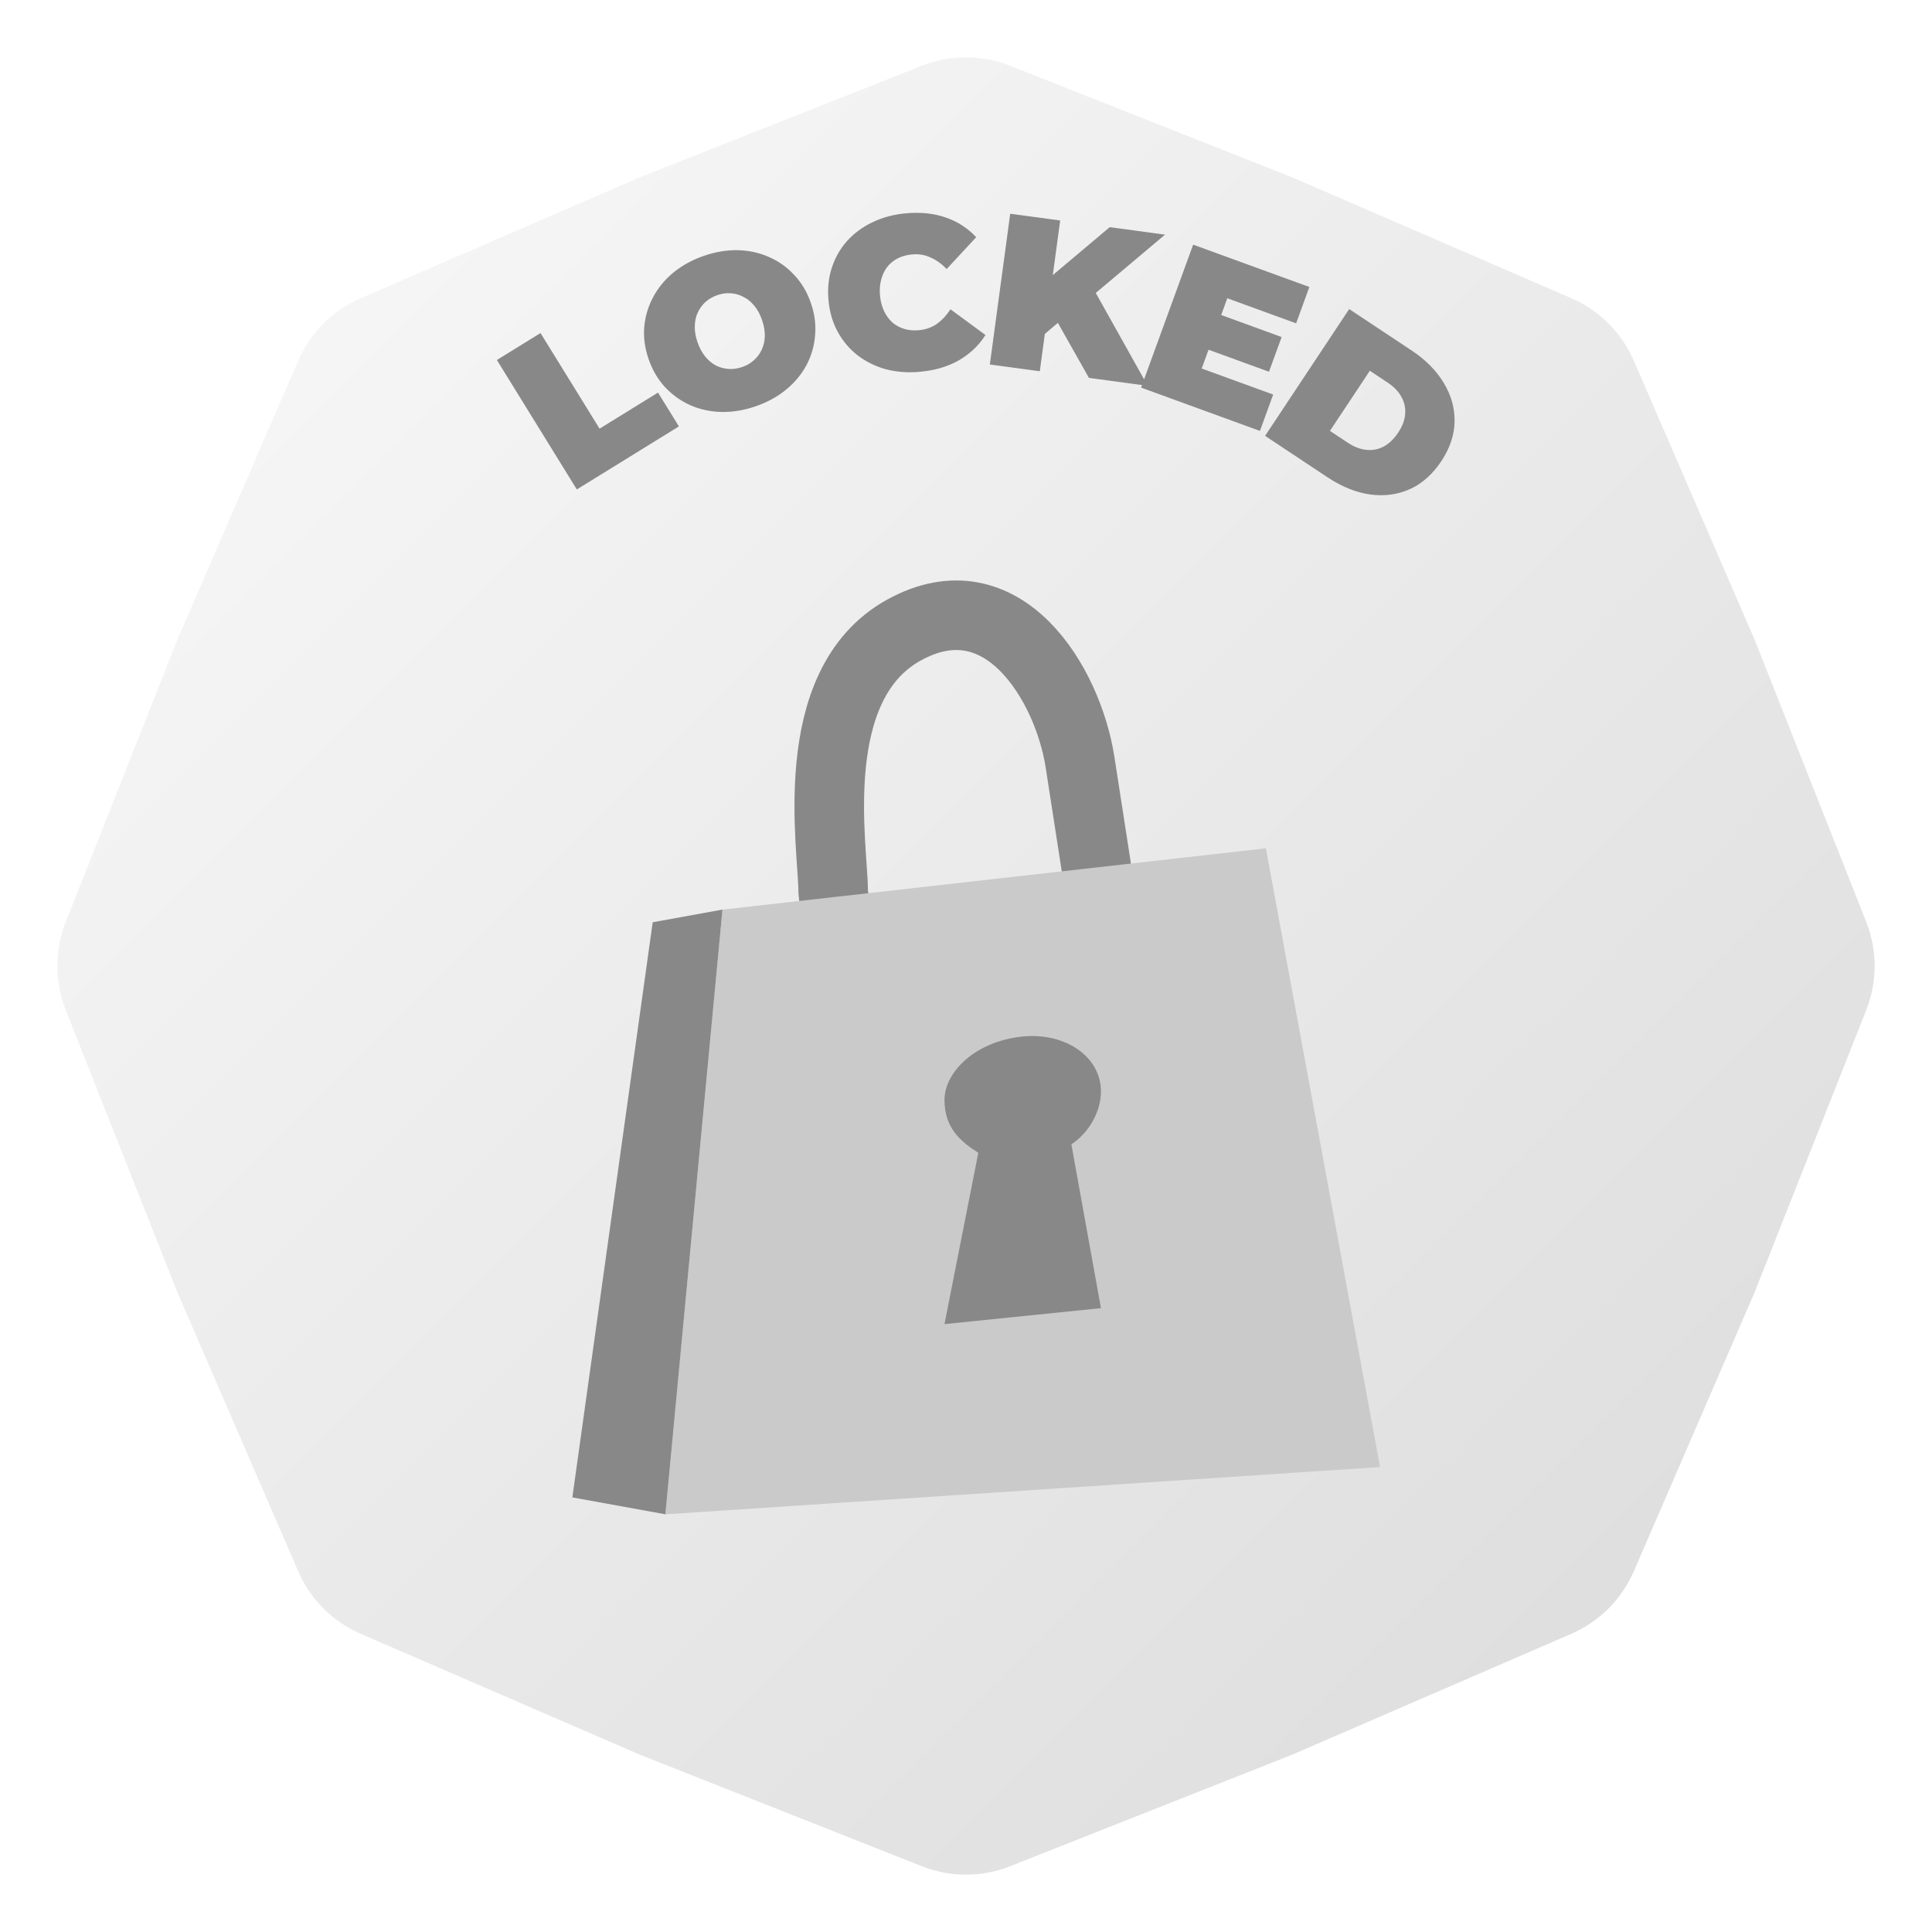
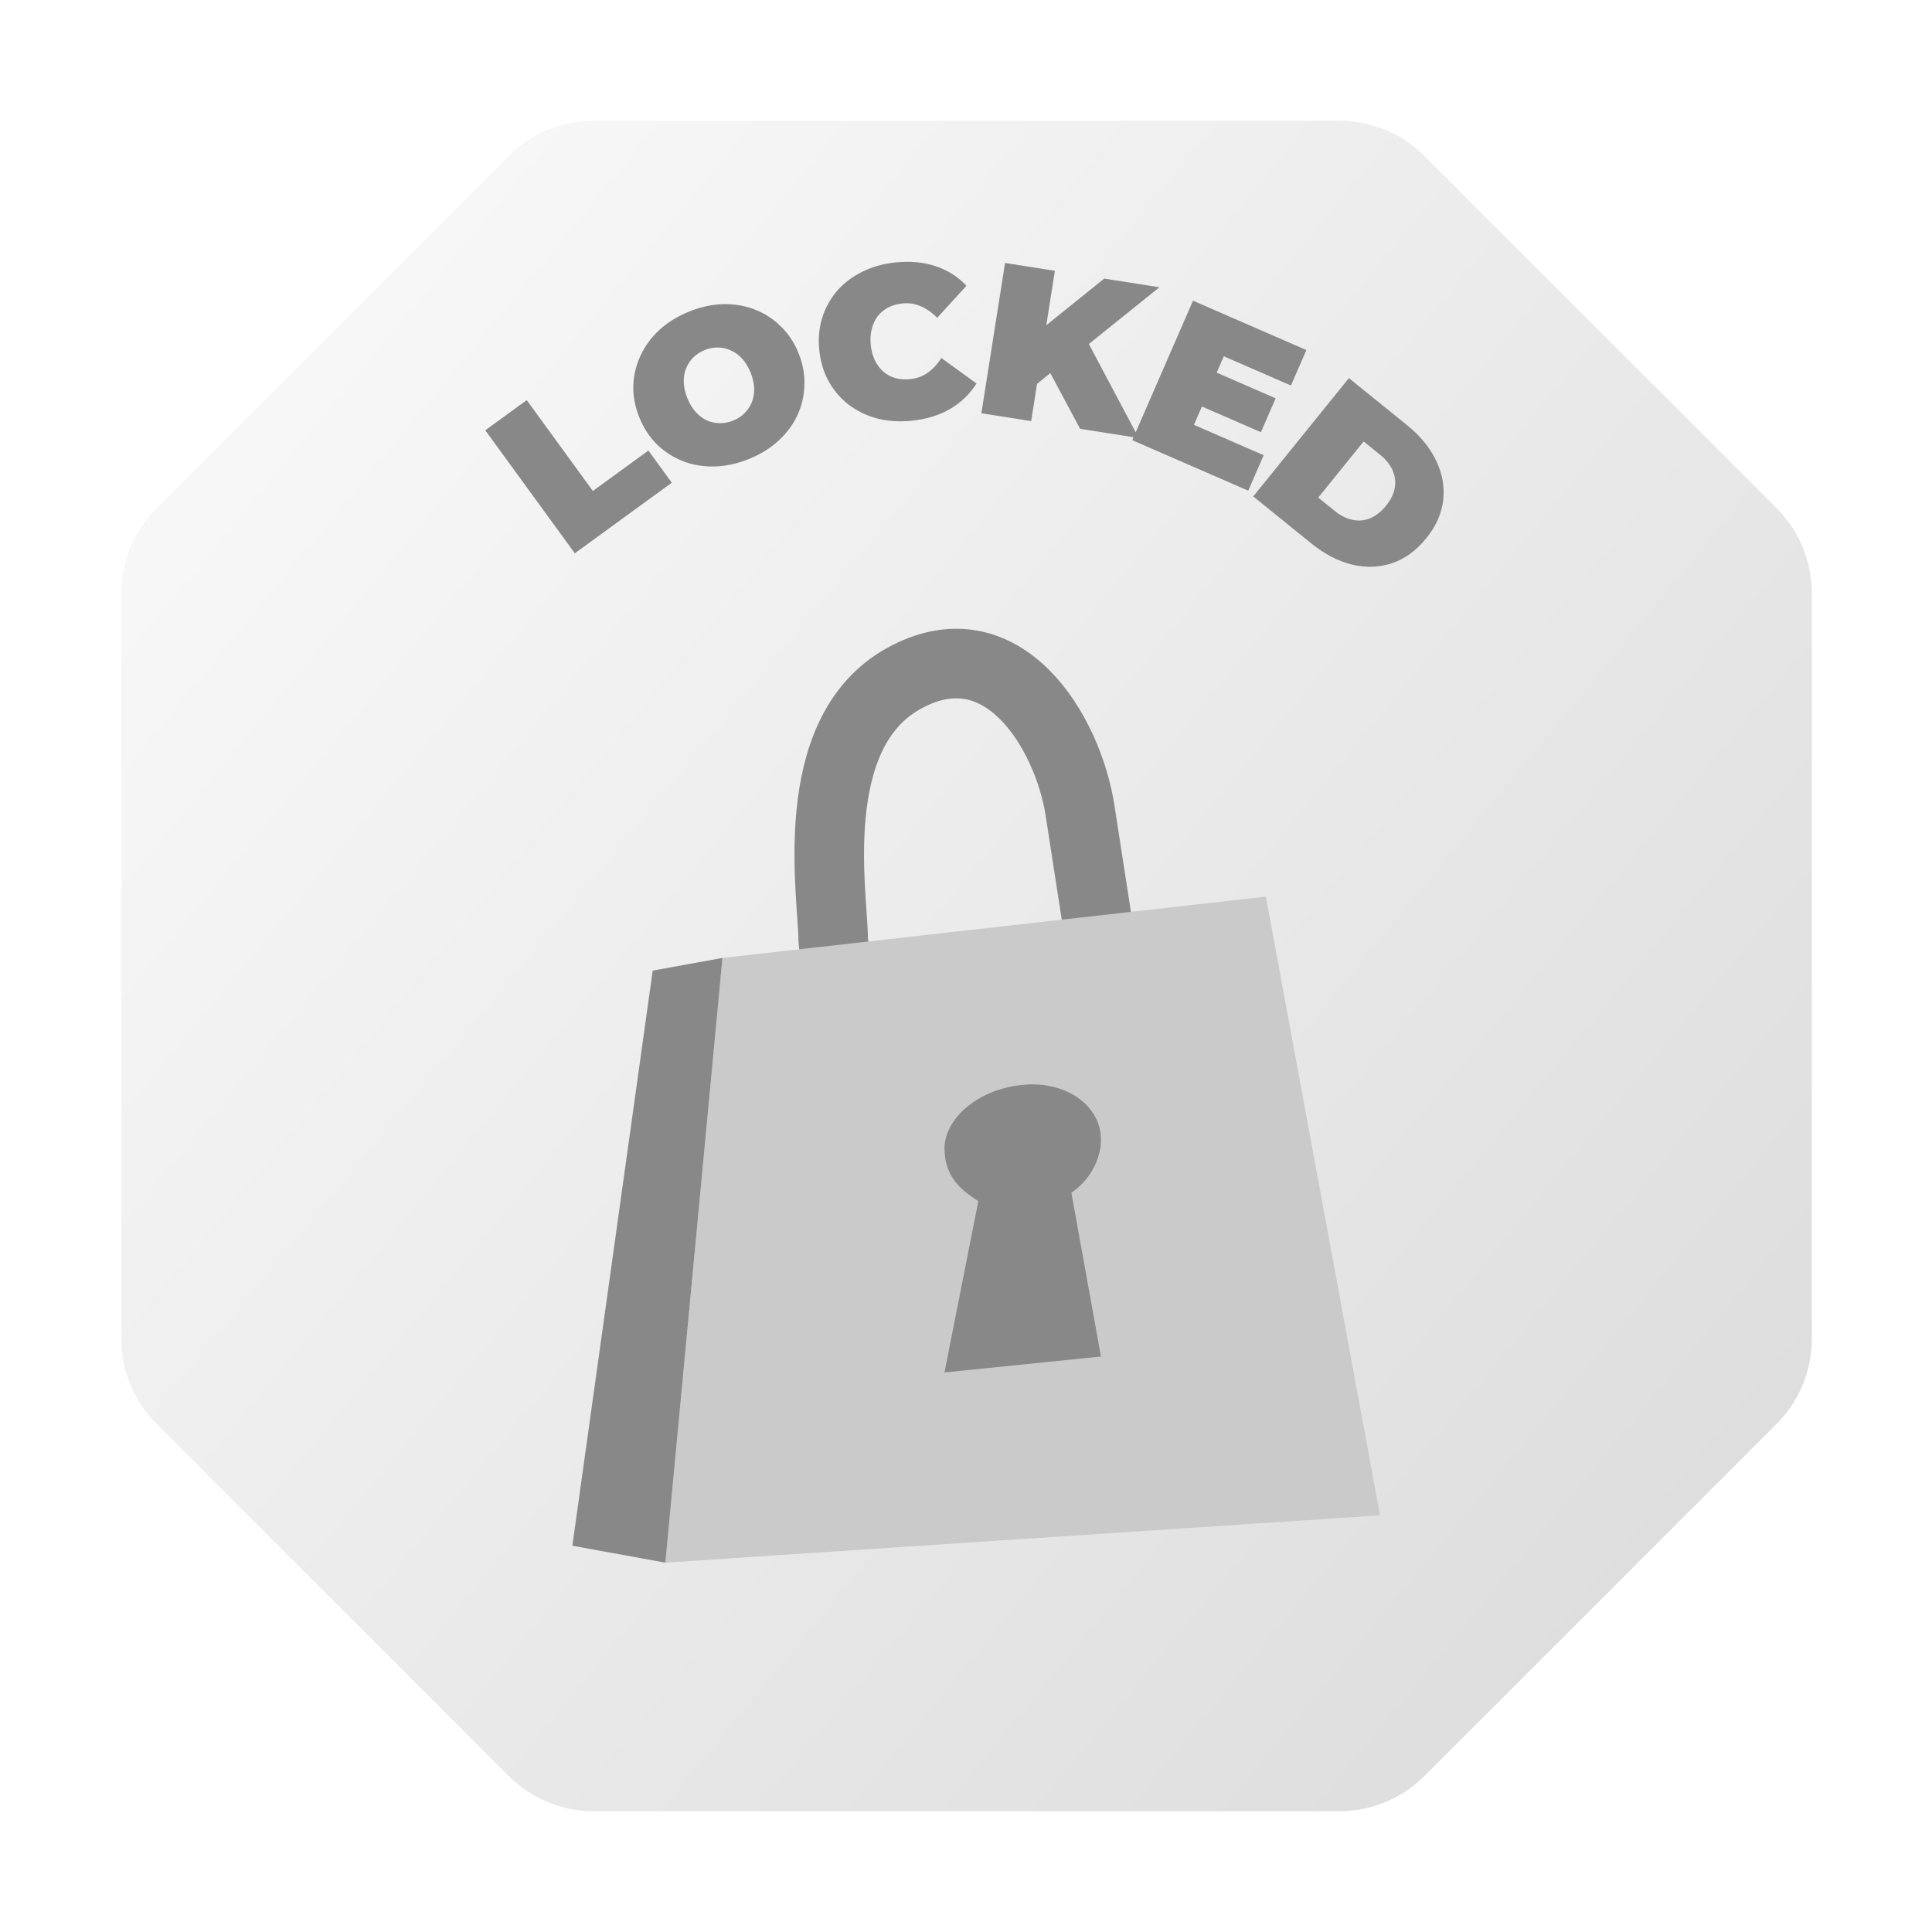
<svg xmlns="http://www.w3.org/2000/svg" width="80" height="80" viewBox="0 0 80 80" fill="none">
-   <path d="M38.169 2.725C39.345 2.259 40.655 2.259 41.831 2.725L53.524 7.35L65.063 12.347C66.224 12.85 67.15 13.776 67.653 14.937L72.65 26.476L77.275 38.169C77.741 39.345 77.741 40.655 77.275 41.831L72.65 53.524L67.653 65.063C67.15 66.224 66.224 67.15 65.063 67.653L53.524 72.65L41.831 77.275C40.655 77.741 39.345 77.741 38.169 77.275L26.476 72.65L14.937 67.653C13.776 67.15 12.85 66.224 12.347 65.063L7.35 53.524L2.725 41.831C2.259 40.655 2.259 39.345 2.725 38.169L7.35 26.476L12.347 14.937C12.85 13.776 13.776 12.85 14.937 12.347L26.476 7.35L38.169 2.725Z" fill="url(#paint0_linear_117_80)" />
-   <path d="M23.885 20.267L20.575 14.907L22.382 13.791L24.827 17.75L27.247 16.256L28.112 17.657L23.885 20.267ZM31.303 16.819C30.822 16.987 30.347 17.067 29.88 17.058C29.419 17.048 28.99 16.956 28.593 16.783C28.194 16.605 27.843 16.355 27.541 16.035C27.244 15.713 27.017 15.328 26.861 14.881C26.703 14.427 26.641 13.985 26.675 13.554C26.712 13.115 26.833 12.704 27.036 12.322C27.238 11.934 27.515 11.592 27.87 11.297C28.23 11 28.651 10.767 29.133 10.599C29.62 10.429 30.094 10.35 30.555 10.36C31.016 10.371 31.447 10.465 31.846 10.644C32.243 10.817 32.59 11.064 32.886 11.386C33.187 11.701 33.416 12.085 33.574 12.538C33.73 12.986 33.79 13.429 33.752 13.868C33.721 14.305 33.604 14.717 33.402 15.105C33.199 15.487 32.92 15.826 32.566 16.121C32.211 16.417 31.79 16.649 31.303 16.819ZM30.737 15.196C30.924 15.131 31.085 15.037 31.22 14.914C31.36 14.788 31.468 14.643 31.544 14.476C31.623 14.303 31.665 14.113 31.669 13.908C31.672 13.697 31.633 13.476 31.552 13.244C31.471 13.011 31.365 12.817 31.233 12.659C31.1 12.496 30.95 12.374 30.781 12.293C30.617 12.204 30.441 12.154 30.253 12.143C30.07 12.131 29.886 12.157 29.699 12.222C29.512 12.287 29.348 12.383 29.208 12.508C29.073 12.631 28.966 12.78 28.887 12.954C28.811 13.12 28.772 13.308 28.769 13.519C28.765 13.724 28.803 13.943 28.884 14.175C28.965 14.407 29.072 14.605 29.205 14.768C29.336 14.926 29.484 15.049 29.649 15.138C29.817 15.219 29.992 15.266 30.174 15.278C30.362 15.289 30.55 15.262 30.737 15.196ZM38.112 15.393C37.61 15.441 37.137 15.407 36.692 15.293C36.253 15.172 35.861 14.98 35.516 14.717C35.178 14.454 34.903 14.13 34.692 13.746C34.481 13.363 34.352 12.929 34.307 12.445C34.261 11.961 34.306 11.511 34.441 11.094C34.576 10.678 34.785 10.308 35.068 9.986C35.357 9.664 35.706 9.405 36.115 9.209C36.53 9.007 36.988 8.882 37.49 8.835C38.105 8.776 38.659 8.832 39.151 9.003C39.65 9.172 40.073 9.446 40.422 9.822L39.2 11.14C38.993 10.925 38.77 10.765 38.531 10.662C38.298 10.551 38.041 10.509 37.76 10.536C37.539 10.557 37.342 10.611 37.17 10.7C36.997 10.789 36.852 10.908 36.734 11.058C36.621 11.207 36.538 11.384 36.486 11.588C36.432 11.786 36.416 12.004 36.439 12.243C36.462 12.482 36.518 12.697 36.609 12.887C36.698 13.071 36.812 13.226 36.951 13.352C37.095 13.477 37.261 13.566 37.447 13.621C37.633 13.676 37.836 13.693 38.057 13.672C38.338 13.645 38.583 13.559 38.792 13.412C39.006 13.259 39.195 13.057 39.358 12.807L40.806 13.872C40.534 14.302 40.169 14.65 39.712 14.916C39.26 15.176 38.727 15.335 38.112 15.393ZM43.05 14.009L43.246 11.684L45.951 9.406L48.243 9.716L45.211 12.267L43.881 13.304L43.05 14.009ZM40.987 15.093L41.831 8.85L43.9 9.129L43.056 15.372L40.987 15.093ZM45.09 15.647L43.581 12.973L45.14 11.713L47.525 15.976L45.09 15.647ZM50.432 12.994L53.07 13.956L52.546 15.393L49.908 14.432L50.432 12.994ZM49.76 15.259L52.72 16.337L52.171 17.843L47.25 16.049L49.406 10.13L54.218 11.883L53.67 13.388L50.82 12.35L49.76 15.259ZM52.385 18.048L55.867 12.798L58.455 14.514C59.039 14.902 59.483 15.352 59.786 15.862C60.091 16.367 60.24 16.897 60.231 17.453C60.222 18.009 60.039 18.557 59.681 19.097C59.319 19.642 58.883 20.029 58.371 20.258C57.862 20.483 57.314 20.555 56.726 20.474C56.142 20.389 55.557 20.152 54.972 19.765L52.385 18.048ZM55.07 17.842L55.813 18.335C56.063 18.501 56.312 18.597 56.56 18.625C56.813 18.656 57.053 18.614 57.281 18.498C57.512 18.378 57.717 18.183 57.896 17.913C58.072 17.648 58.168 17.388 58.186 17.134C58.204 16.879 58.149 16.641 58.022 16.42C57.9 16.202 57.714 16.011 57.464 15.845L56.722 15.352L55.07 17.842Z" fill="#888888" />
-   <path d="M34.5 36.906C34.5 37.34 35.871 43.907 36.124 46.613L45.884 39.062L44.721 31.554C44.223 28.337 41.536 23.812 37.419 26.096C33.301 28.381 34.5 35.107 34.5 36.906Z" stroke="#888888" stroke-width="2.88" />
-   <path d="M29.916 37.666L52.417 35.127L57.145 60.746L27.552 62.706L29.916 37.666Z" fill="#CACACA" />
-   <path d="M29.916 37.664L27.027 38.189L23.7 62.004L27.552 62.704L29.916 37.664Z" fill="#888888" />
-   <path d="M42.349 42.92C44.1 42.745 45.588 43.745 45.588 45.196C45.588 46.02 45.096 46.903 44.363 47.384L45.588 54.168L39.109 54.828L40.51 47.735C39.749 47.254 39.109 46.684 39.109 45.547C39.109 44.41 40.36 43.119 42.349 42.92Z" fill="#888888" />
+   <path d="M55.462 5C56.782 5 58.049 5.525 58.982 6.458L73.566 21.042C74.5 21.976 75.024 23.242 75.024 24.562V55.438C75.024 56.758 74.5 58.025 73.566 58.958L58.982 73.542C58.049 74.475 56.782 75 55.462 75H24.586C23.266 75 22 74.475 21.066 73.542L6.482 58.958C5.549 58.025 5.024 56.758 5.024 55.438V24.562C5.024 23.242 5.549 21.976 6.482 21.042L21.066 6.458C22 5.525 23.266 5 24.586 5H55.462Z" fill="url(#paint0_linear_118_104)" />
+   <path d="M23.802 22.911L20.094 17.818L21.811 16.568L24.549 20.33L26.849 18.656L27.818 19.988L23.802 22.911ZM30.992 19.014C30.518 19.203 30.048 19.304 29.581 19.316C29.12 19.326 28.687 19.253 28.283 19.098C27.876 18.937 27.515 18.704 27.198 18.397C26.888 18.088 26.644 17.714 26.469 17.274C26.291 16.828 26.209 16.389 26.224 15.957C26.242 15.517 26.344 15.101 26.53 14.71C26.714 14.314 26.977 13.96 27.318 13.649C27.664 13.336 28.074 13.085 28.548 12.896C29.027 12.705 29.497 12.604 29.959 12.594C30.42 12.585 30.854 12.66 31.261 12.82C31.665 12.976 32.023 13.207 32.333 13.516C32.647 13.817 32.893 14.191 33.071 14.636C33.247 15.077 33.326 15.517 33.308 15.957C33.296 16.395 33.197 16.812 33.013 17.208C32.827 17.599 32.563 17.95 32.222 18.261C31.881 18.572 31.471 18.823 30.992 19.014ZM30.354 17.418C30.538 17.344 30.695 17.243 30.824 17.114C30.959 16.982 31.06 16.832 31.128 16.663C31.2 16.486 31.233 16.294 31.229 16.09C31.222 15.879 31.173 15.659 31.082 15.431C30.991 15.203 30.876 15.012 30.738 14.861C30.598 14.704 30.442 14.588 30.27 14.515C30.102 14.433 29.924 14.391 29.736 14.389C29.553 14.385 29.37 14.419 29.186 14.492C29.002 14.566 28.843 14.668 28.708 14.8C28.578 14.929 28.478 15.082 28.407 15.259C28.338 15.428 28.308 15.618 28.314 15.829C28.319 16.034 28.366 16.251 28.458 16.479C28.549 16.708 28.665 16.901 28.805 17.058C28.943 17.209 29.096 17.326 29.265 17.407C29.436 17.481 29.613 17.52 29.796 17.524C29.984 17.527 30.17 17.491 30.354 17.418ZM37.753 17.421C37.251 17.472 36.778 17.442 36.332 17.331C35.892 17.214 35.498 17.025 35.152 16.765C34.812 16.504 34.534 16.183 34.32 15.801C34.106 15.419 33.974 14.986 33.924 14.503C33.875 14.019 33.916 13.569 34.048 13.151C34.18 12.733 34.386 12.362 34.666 12.038C34.953 11.713 35.3 11.451 35.708 11.252C36.121 11.047 36.578 10.919 37.08 10.867C37.694 10.804 38.248 10.856 38.742 11.022C39.242 11.188 39.667 11.458 40.019 11.832L38.808 13.16C38.599 12.946 38.374 12.788 38.135 12.686C37.901 12.577 37.643 12.537 37.362 12.566C37.142 12.589 36.945 12.645 36.774 12.735C36.602 12.825 36.458 12.946 36.34 13.096C36.229 13.247 36.148 13.424 36.096 13.628C36.044 13.826 36.031 14.045 36.055 14.284C36.08 14.523 36.138 14.737 36.23 14.926C36.321 15.11 36.436 15.264 36.576 15.388C36.721 15.512 36.887 15.601 37.074 15.654C37.26 15.707 37.464 15.722 37.684 15.7C37.965 15.671 38.209 15.582 38.417 15.434C38.63 15.28 38.818 15.077 38.979 14.825L40.435 15.879C40.166 16.31 39.804 16.661 39.349 16.931C38.899 17.194 38.367 17.358 37.753 17.421ZM42.723 16.074L42.97 13.753L45.724 11.535L48.009 11.895L44.921 14.379L43.569 15.387L42.723 16.074ZM40.637 17.112L41.617 10.888L43.68 11.213L42.699 17.437L40.637 17.112ZM44.726 17.756L43.276 15.049L44.863 13.823L47.153 18.138L44.726 17.756ZM50.248 15.372L52.822 16.493L52.212 17.896L49.637 16.775L50.248 15.372ZM49.439 17.591L52.327 18.849L51.687 20.318L46.885 18.227L49.4 12.45L54.095 14.495L53.455 15.963L50.675 14.753L49.439 17.591ZM51.894 20.556L55.855 15.657L58.269 17.61C58.815 18.051 59.214 18.54 59.468 19.076C59.724 19.608 59.822 20.15 59.761 20.702C59.7 21.255 59.466 21.783 59.059 22.287C58.648 22.796 58.176 23.14 57.645 23.32C57.117 23.495 56.565 23.515 55.987 23.38C55.414 23.24 54.854 22.95 54.308 22.509L51.894 20.556ZM54.586 20.604L55.279 21.164C55.513 21.353 55.751 21.473 55.996 21.523C56.245 21.578 56.488 21.559 56.725 21.465C56.967 21.367 57.189 21.192 57.393 20.94C57.593 20.693 57.714 20.444 57.755 20.192C57.797 19.94 57.765 19.698 57.659 19.466C57.558 19.238 57.391 19.029 57.158 18.841L56.465 18.28L54.586 20.604Z" fill="#888888" />
+   <path d="M34.5 38.906C34.5 39.34 35.871 45.907 36.124 48.613L45.884 41.062L44.721 33.554C44.223 30.337 41.536 25.812 37.419 28.096C33.301 30.381 34.5 37.107 34.5 38.906Z" stroke="#888888" stroke-width="2.88" />
+   <path d="M29.916 39.666L52.417 37.127L57.145 62.746L27.552 64.706L29.916 39.666Z" fill="#CACACA" />
+   <path d="M29.916 39.666L27.027 40.191L23.7 64.006L27.552 64.706L29.916 39.666Z" fill="#888888" />
+   <path d="M42.349 44.922C44.1 44.747 45.588 45.747 45.588 47.197C45.588 48.022 45.096 48.905 44.363 49.386L45.588 56.17L39.109 56.83L40.51 49.737C39.749 49.256 39.109 48.686 39.109 47.549C39.109 46.412 40.36 45.121 42.349 44.922Z" fill="#888888" />
  <defs>
-     <linearGradient id="paint0_linear_117_80" x1="2" y1="2" x2="78" y2="78" gradientUnits="userSpaceOnUse">
+     <linearGradient id="paint0_linear_118_104" x1="5.5" y1="10.5" x2="78.814" y2="70.984" gradientUnits="userSpaceOnUse">
      <stop stop-color="#FAFAFA" />
      <stop offset="1" stop-color="#DADADA" />
    </linearGradient>
  </defs>
</svg>
